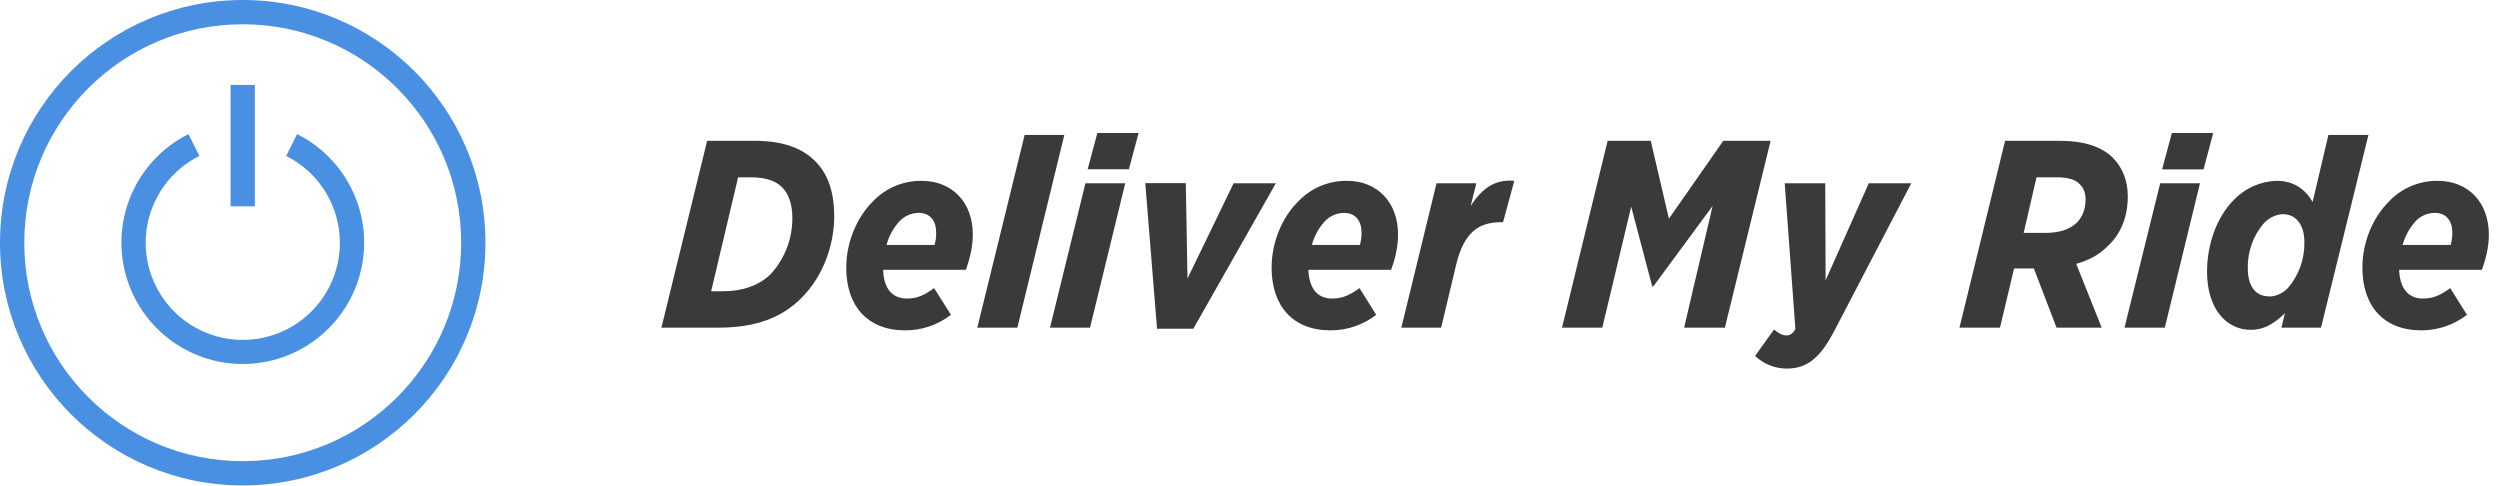
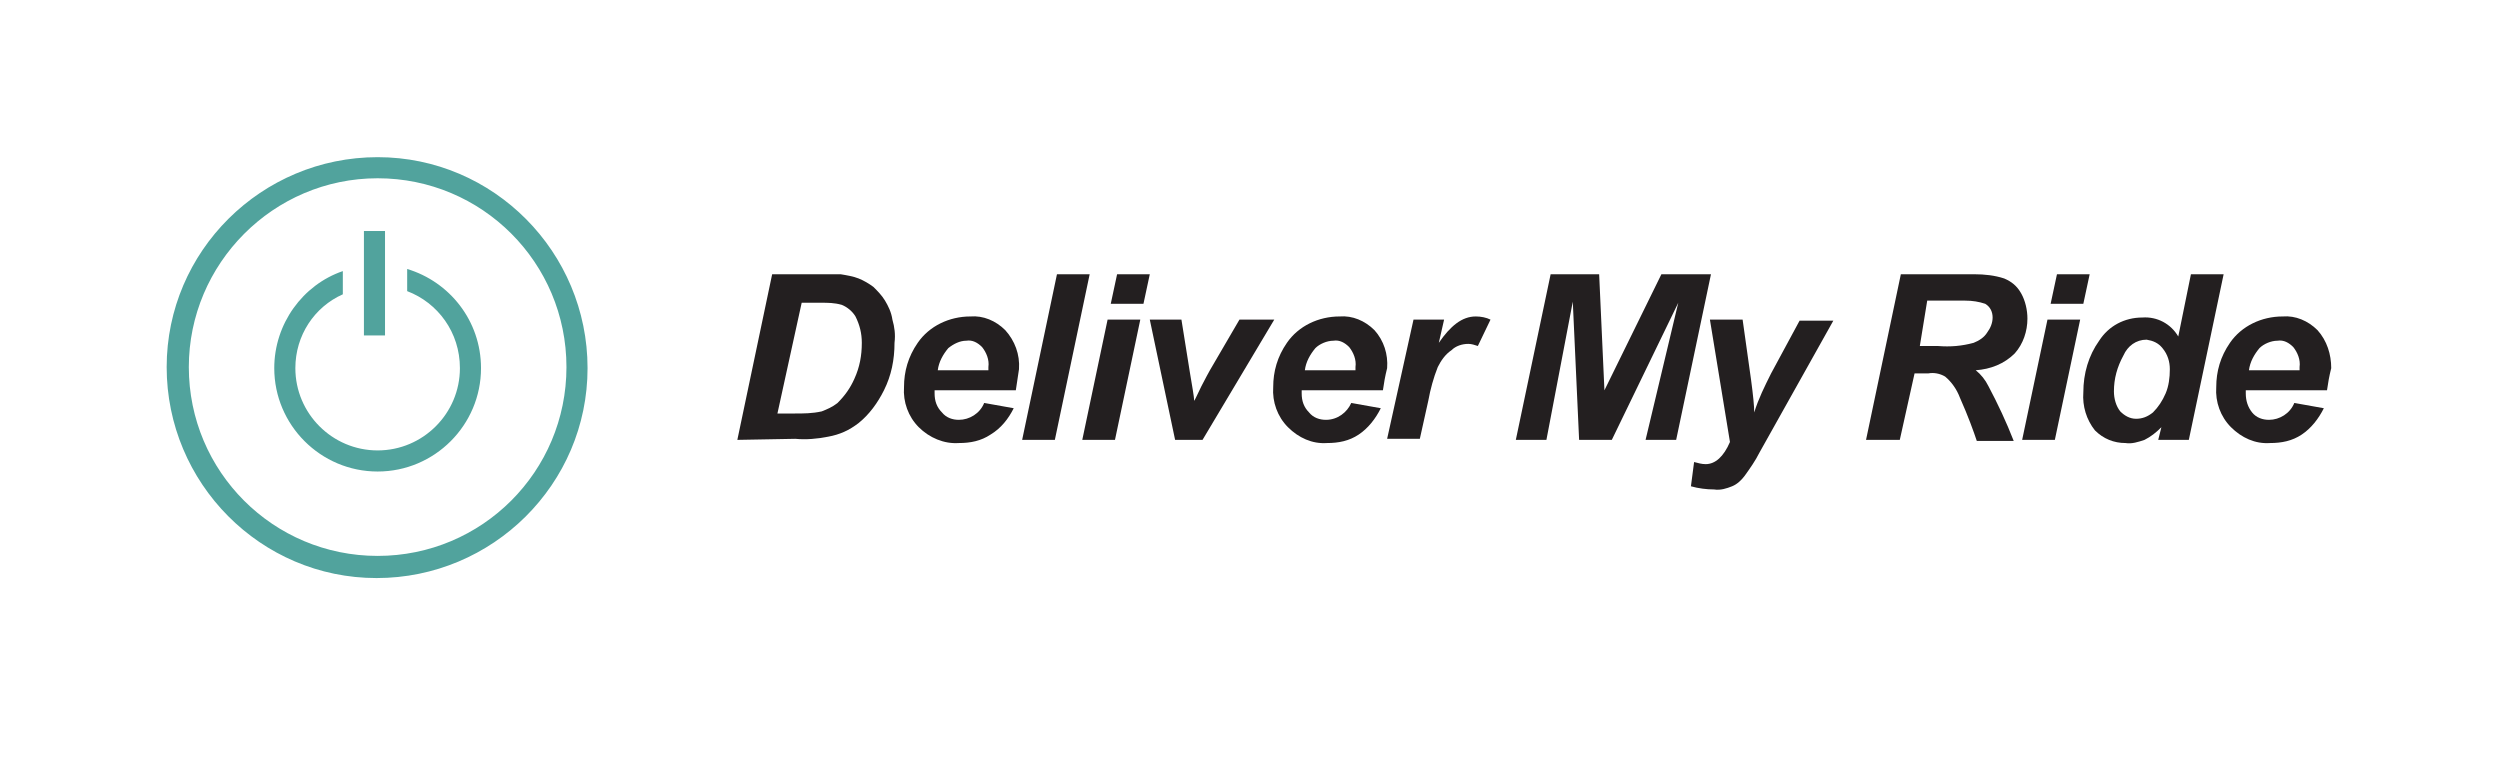
- <svg xmlns="http://www.w3.org/2000/svg" width="206" height="40" viewBox="0 0 206 40">
-   <path fill="#3A3A3A" d="M54.5 27l3.77-15.4h3.87c2.64 0 4.1.75 5.02 1.67 1.12 1.1 1.58 2.66 1.58 4.56 0 2.22-.83 4.88-2.73 6.75-1.6 1.6-3.74 2.42-6.84 2.42h-4.66zm9.97-11.55c-.48-.48-1.25-.84-2.6-.84h-1.05L58.6 24h.99c1.56 0 3-.47 3.96-1.46a6.8 6.8 0 0 0 1.74-4.6c0-1.07-.29-1.95-.82-2.48zm15.12 6.78h-6.82c.04 1.47.7 2.37 1.95 2.37.86 0 1.46-.28 2.25-.86l1.39 2.2a6.11 6.11 0 0 1-3.79 1.28c-3.08 0-4.84-2-4.84-5.17 0-2.05.84-4.1 2.2-5.46a5.47 5.47 0 0 1 4-1.69c2.56 0 4.23 1.8 4.23 4.42 0 .8-.16 1.78-.57 2.9zm-5.48-3.99a4.66 4.66 0 0 0-1.06 1.94h3.96c.11-.42.13-.64.13-1.03 0-.93-.48-1.61-1.45-1.61a2.2 2.2 0 0 0-1.58.7zM80.53 27l3.9-15.88h3.27L83.83 27h-3.3zm5.99 0l2.92-11.9h3.28L89.82 27h-3.3zm3.1-13.05h3.4l.8-2.99h-3.4l-.8 3zm5.72 13.14l-.97-12h3.34l.14 7.86 3.8-7.85h3.48l-6.8 11.99h-3zm19.3-4.86h-6.83c.05 1.47.7 2.37 1.96 2.37.86 0 1.45-.28 2.25-.86l1.38 2.2a6.11 6.11 0 0 1-3.78 1.28c-3.08 0-4.84-2-4.84-5.17 0-2.05.83-4.1 2.2-5.46a5.47 5.47 0 0 1 4-1.69c2.55 0 4.22 1.8 4.22 4.42 0 .8-.15 1.78-.57 2.9zm-5.48-3.99a4.66 4.66 0 0 0-1.06 1.94h3.96c.1-.42.13-.64.13-1.03 0-.93-.48-1.61-1.45-1.61a2.2 2.2 0 0 0-1.58.7zm6.3 8.76h3.29l1.25-5.24c.62-2.55 1.8-3.45 3.67-3.45h.18l.93-3.41c-1.66-.15-2.69.68-3.6 2.07l.47-1.87h-3.28l-2.9 11.9zm13.25 0l3.76-15.4h3.55l1.5 6.42L142 11.6h3.9L142.13 27h-3.36l2.35-10.03-4.88 6.62h-.1l-1.73-6.56-2.38 9.97h-3.32zm19.23.11l-.88-12.01h3.34l.03 8 3.56-8h3.5l-6.3 12.08c-1.16 2.24-2.22 3.19-3.95 3.19a3.77 3.77 0 0 1-2.62-1.04l1.56-2.18c.4.33.7.49 1.03.49.31 0 .55-.18.73-.53zm21.52-.11l-1.87-4.88h-1.63L164.8 27h-3.34l3.76-15.4h4.43c2.09 0 3.54.48 4.48 1.43.77.8 1.2 1.85 1.2 3.17 0 1.6-.54 2.95-1.44 3.87-.44.44-1.14 1.21-2.81 1.67l2.1 5.26h-3.73zm-2.7-7.81h1.77c1.08 0 1.98-.24 2.62-.86.44-.46.7-1.1.7-1.87 0-.57-.15-.97-.5-1.3-.38-.4-1.03-.55-1.91-.55h-1.63l-1.06 4.58zm8.3 7.81L178 15.1h3.28l-2.9 11.9h-3.3zm3.1-13.05l.8-2.99h3.41l-.8 3h-3.4zM187.99 27l.29-1.19c-.9.86-1.72 1.37-2.82 1.37-1.94 0-3.6-1.65-3.6-4.8 0-2.24.8-4.51 2.22-5.92a5.08 5.08 0 0 1 3.54-1.56c1.36 0 2.33.68 2.94 1.74l1.3-5.52h3.3L191.25 27h-3.27zm-1.01-2.57c.55 0 1.1-.25 1.54-.69a5.64 5.64 0 0 0 1.36-3.8c0-1.45-.72-2.29-1.76-2.29-.46 0-1.05.22-1.52.68a5.48 5.48 0 0 0-1.38 3.79c0 1.43.61 2.3 1.76 2.3zm17.53-2.2h-6.82c.05 1.47.7 2.37 1.96 2.37.86 0 1.45-.28 2.25-.86l1.38 2.2a6.11 6.11 0 0 1-3.78 1.28c-3.08 0-4.84-2-4.84-5.17 0-2.05.83-4.1 2.2-5.46a5.47 5.47 0 0 1 4-1.69c2.55 0 4.22 1.8 4.22 4.42 0 .8-.15 1.78-.57 2.9zm-5.47-3.99a4.66 4.66 0 0 0-1.06 1.94h3.96c.1-.42.13-.64.13-1.03 0-.93-.48-1.61-1.45-1.61a2.2 2.2 0 0 0-1.59.7z" />
-   <path fill="#4990E2" d="M20 40a20 20 0 1 1 0-40 20 20 0 0 1 0 40zm0-2a18 18 0 1 0 0-36 18 18 0 0 0 0 36zm-4.47-26.95l.9 1.8a8 8 0 1 0 7.15 0l.9-1.8a10 10 0 1 1-8.95 0zM19 7h2v10h-2V7z" />
+ <svg xmlns="http://www.w3.org/2000/svg" version="1.1" id="DMRLogo" x="0px" y="0px" viewBox="0 0 237 72.2" style="enable-background:new 0 0 237 72.2;" xml:space="preserve">
+   <style type="text/css">
+ 	.st0{fill:#231F20;}
+ 	.st1{fill:#51A39D;}
+ </style>
+   <g>
+     <path class="st0" d="M69.9,41.7L73.2,26h4.2c1.2,0,1.9,0,2.3,0c0.6,0.1,1.2,0.2,1.7,0.4c0.5,0.2,1,0.5,1.4,0.8   c0.4,0.4,0.8,0.8,1.1,1.3c0.3,0.5,0.6,1.1,0.7,1.8c0.2,0.7,0.3,1.4,0.2,2.2c0,1.6-0.3,3.1-1,4.5c-0.6,1.2-1.4,2.3-2.4,3.1   c-0.9,0.7-1.8,1.1-2.9,1.3c-1,0.2-2.1,0.3-3.1,0.2L69.9,41.7z M73.7,39.2h1.6c0.9,0,1.7,0,2.6-0.2c0.5-0.2,1-0.4,1.5-0.8   c0.7-0.7,1.2-1.4,1.6-2.3c0.5-1.1,0.7-2.2,0.7-3.4c0-0.9-0.2-1.7-0.6-2.5c-0.3-0.5-0.8-0.9-1.3-1.1c-0.7-0.2-1.3-0.2-2-0.2h-1.8   L73.7,39.2z" />
+     <path class="st0" d="M96.3,37h-7.7c0,0.1,0,0.2,0,0.3c0,0.7,0.2,1.3,0.7,1.8c0.4,0.5,1,0.7,1.6,0.7c1,0,2-0.6,2.4-1.6l2.8,0.5   c-0.5,1-1.2,1.9-2.2,2.5c-0.9,0.6-1.9,0.8-3,0.8c-1.4,0.1-2.8-0.5-3.8-1.5c-1-1-1.5-2.4-1.4-3.8c0-1.5,0.4-2.9,1.3-4.2   c1.1-1.6,3-2.5,5-2.5c1.2-0.1,2.4,0.4,3.3,1.3c0.9,1,1.4,2.3,1.3,3.7C96.5,35.7,96.4,36.3,96.3,37z M93.7,35.1c0-0.1,0-0.2,0-0.3   c0.1-0.7-0.2-1.4-0.6-1.9c-0.4-0.4-0.9-0.7-1.5-0.6c-0.6,0-1.2,0.3-1.7,0.7c-0.5,0.6-0.9,1.3-1,2.1L93.7,35.1z" />
+     <path class="st0" d="M96.9,41.7l3.3-15.7h3.1L100,41.7H96.9z" />
+     <path class="st0" d="M105,30.3h3.1l-2.4,11.4h-3.1L105,30.3z M105.9,26h3.1l-0.6,2.8h-3.1L105.9,26z" />
+     <path class="st0" d="M114,41.7h-2.6L109,30.3h3l0.8,5c0.2,1.3,0.4,2.2,0.4,2.7c0.1-0.1,0.3-0.6,0.7-1.4s0.7-1.3,0.8-1.5l2.8-4.8   h3.3L114,41.7z" />
+     <path class="st0" d="M131.1,37h-7.7c0,0.1,0,0.2,0,0.3c0,0.7,0.2,1.3,0.7,1.8c0.4,0.5,1,0.7,1.6,0.7c1.1,0,2-0.7,2.4-1.6l2.8,0.5   c-0.5,1-1.2,1.9-2.1,2.5c-0.9,0.6-1.9,0.8-3,0.8c-1.4,0.1-2.7-0.5-3.7-1.5c-1-1-1.5-2.4-1.4-3.8c0-1.5,0.4-2.9,1.3-4.2   c1.1-1.6,3-2.5,5-2.5c1.2-0.1,2.4,0.4,3.3,1.3c0.9,1,1.3,2.3,1.2,3.6C131.3,35.7,131.2,36.3,131.1,37z M128.5,35.1   c0-0.1,0-0.2,0-0.3c0.1-0.7-0.2-1.4-0.6-1.9c-0.4-0.4-0.9-0.7-1.5-0.6c-0.6,0-1.3,0.3-1.7,0.7c-0.5,0.6-0.9,1.3-1,2.1L128.5,35.1z" />
+     <path class="st0" d="M134,30.3h2.9l-0.5,2.2c1.1-1.6,2.2-2.5,3.5-2.5c0.5,0,1,0.1,1.4,0.3l-1.2,2.5c-0.3-0.1-0.6-0.2-0.9-0.2   c-0.6,0-1.2,0.2-1.6,0.6c-0.6,0.4-1,1-1.3,1.6c-0.4,1-0.7,2.1-0.9,3.2l-0.8,3.6h-3.1L134,30.3z" />
+     <path class="st0" d="M152.8,41.7h-3.1l-0.6-13.1l-2.5,13.1h-2.9l3.3-15.7h4.6l0.5,11l5.4-11h4.7l-3.3,15.7h-2.9l3.1-13L152.8,41.7z   " />
+     <path class="st0" d="M162.1,30.3h3.1l0.8,5.7c0.2,1.5,0.3,2.5,0.3,3.1c0.4-1.3,1-2.5,1.6-3.7l2.7-5h3.2l-7,12.5   c-0.4,0.8-0.9,1.5-1.4,2.2c-0.3,0.4-0.7,0.8-1.2,1c-0.5,0.2-1.1,0.4-1.7,0.3c-0.7,0-1.5-0.1-2.2-0.3l0.3-2.3   c0.4,0.1,0.7,0.2,1.1,0.2c0.9,0,1.7-0.7,2.3-2.1L162.1,30.3z" />
+     <path class="st0" d="M180.1,41.7h-3.2l3.3-15.7h7c0.9,0,1.9,0.1,2.8,0.4c0.7,0.3,1.2,0.7,1.6,1.4c0.4,0.7,0.6,1.6,0.6,2.4   c0,1.2-0.4,2.4-1.2,3.3c-1,1-2.3,1.5-3.7,1.6c0.5,0.4,0.9,0.9,1.2,1.5c0.9,1.7,1.7,3.4,2.4,5.2h-3.5c-0.3-0.9-0.8-2.3-1.6-4.1   c-0.3-0.8-0.8-1.5-1.4-2c-0.5-0.3-1.1-0.4-1.6-0.3h-1.3L180.1,41.7z M182,32.8h1.7c1.2,0.1,2.3,0,3.4-0.3c0.5-0.2,1-0.5,1.3-1   c0.3-0.4,0.5-0.9,0.5-1.4c0-0.5-0.2-1-0.7-1.3c-0.6-0.2-1.2-0.3-1.9-0.3h-3.6L182,32.8z" />
+     <path class="st0" d="M194.1,30.3h3.1l-2.4,11.4h-3.1L194.1,30.3z M195,26h3.1l-0.6,2.8h-3.1L195,26z" />
+     <path class="st0" d="M207.5,41.7h-2.9l0.3-1.2c-0.5,0.5-1,0.9-1.6,1.2c-0.6,0.2-1.2,0.4-1.8,0.3c-1.1,0-2.1-0.4-2.9-1.2   c-0.8-1-1.2-2.3-1.1-3.6c0-1.8,0.5-3.5,1.5-4.9c0.9-1.4,2.4-2.2,4.1-2.2c1.4-0.1,2.7,0.6,3.4,1.8l1.2-5.9h3.1L207.5,41.7z    M200.4,37.1c0,0.7,0.2,1.4,0.6,1.9c0.4,0.4,0.9,0.7,1.5,0.7c0.6,0,1.1-0.2,1.6-0.6c0.5-0.5,0.9-1.1,1.2-1.8   c0.3-0.7,0.4-1.5,0.4-2.3c0-0.7-0.2-1.4-0.7-2c-0.4-0.5-0.9-0.7-1.5-0.8c-1,0-1.8,0.6-2.2,1.5C200.7,34.8,200.4,35.9,200.4,37.1z" />
+     <path class="st0" d="M220.6,37h-7.7c0,0.1,0,0.2,0,0.3c0,0.7,0.2,1.3,0.6,1.8c0.4,0.5,1,0.7,1.6,0.7c1,0,2-0.6,2.4-1.6l2.8,0.5   c-0.5,1-1.2,1.9-2.1,2.5c-0.9,0.6-1.9,0.8-3,0.8c-1.4,0.1-2.7-0.5-3.7-1.5c-1-1-1.5-2.4-1.4-3.8c0-1.5,0.4-2.9,1.3-4.2   c1.1-1.6,3-2.5,5-2.5c1.2-0.1,2.4,0.4,3.3,1.3c0.9,1,1.3,2.3,1.3,3.6C220.8,35.7,220.7,36.3,220.6,37z M218,35.1c0-0.1,0-0.2,0-0.3   c0.1-0.7-0.2-1.4-0.6-1.9c-0.4-0.4-0.9-0.7-1.5-0.6c-0.6,0-1.3,0.3-1.7,0.7c-0.5,0.6-0.9,1.3-1,2.1L218,35.1z" />
+   </g>
+   <path class="st1" d="M35.8,16.9c9.9,0,17.9,8,17.9,17.9s-8,17.9-17.9,17.9s-17.9-8-17.9-17.9v0C17.9,25,25.9,16.9,35.8,16.9   M35.8,14.9c-11,0-20,8.9-20,19.9s8.9,20,19.9,20c11,0,20-8.9,20-19.9c0,0,0,0,0,0C55.7,23.9,46.8,14.9,35.8,14.9z" />
+   <g>
+     <path class="st1" d="M38.6,25.5v2.1c2.9,1.1,5,3.9,5,7.3c0,4.3-3.5,7.8-7.8,7.8S28,39.2,28,34.9v0c0-3.1,1.8-5.8,4.5-7v-2.2   c-3.8,1.3-6.5,5-6.5,9.2c0,5.4,4.4,9.8,9.8,9.8s9.8-4.4,9.8-9.8C45.6,30.4,42.6,26.7,38.6,25.5z" />
+   </g>
+   <polyline class="st1" points="36.5,21.9 36.5,31.8 34.5,31.8 34.5,21.9 36.5,21.9 " />
</svg>
